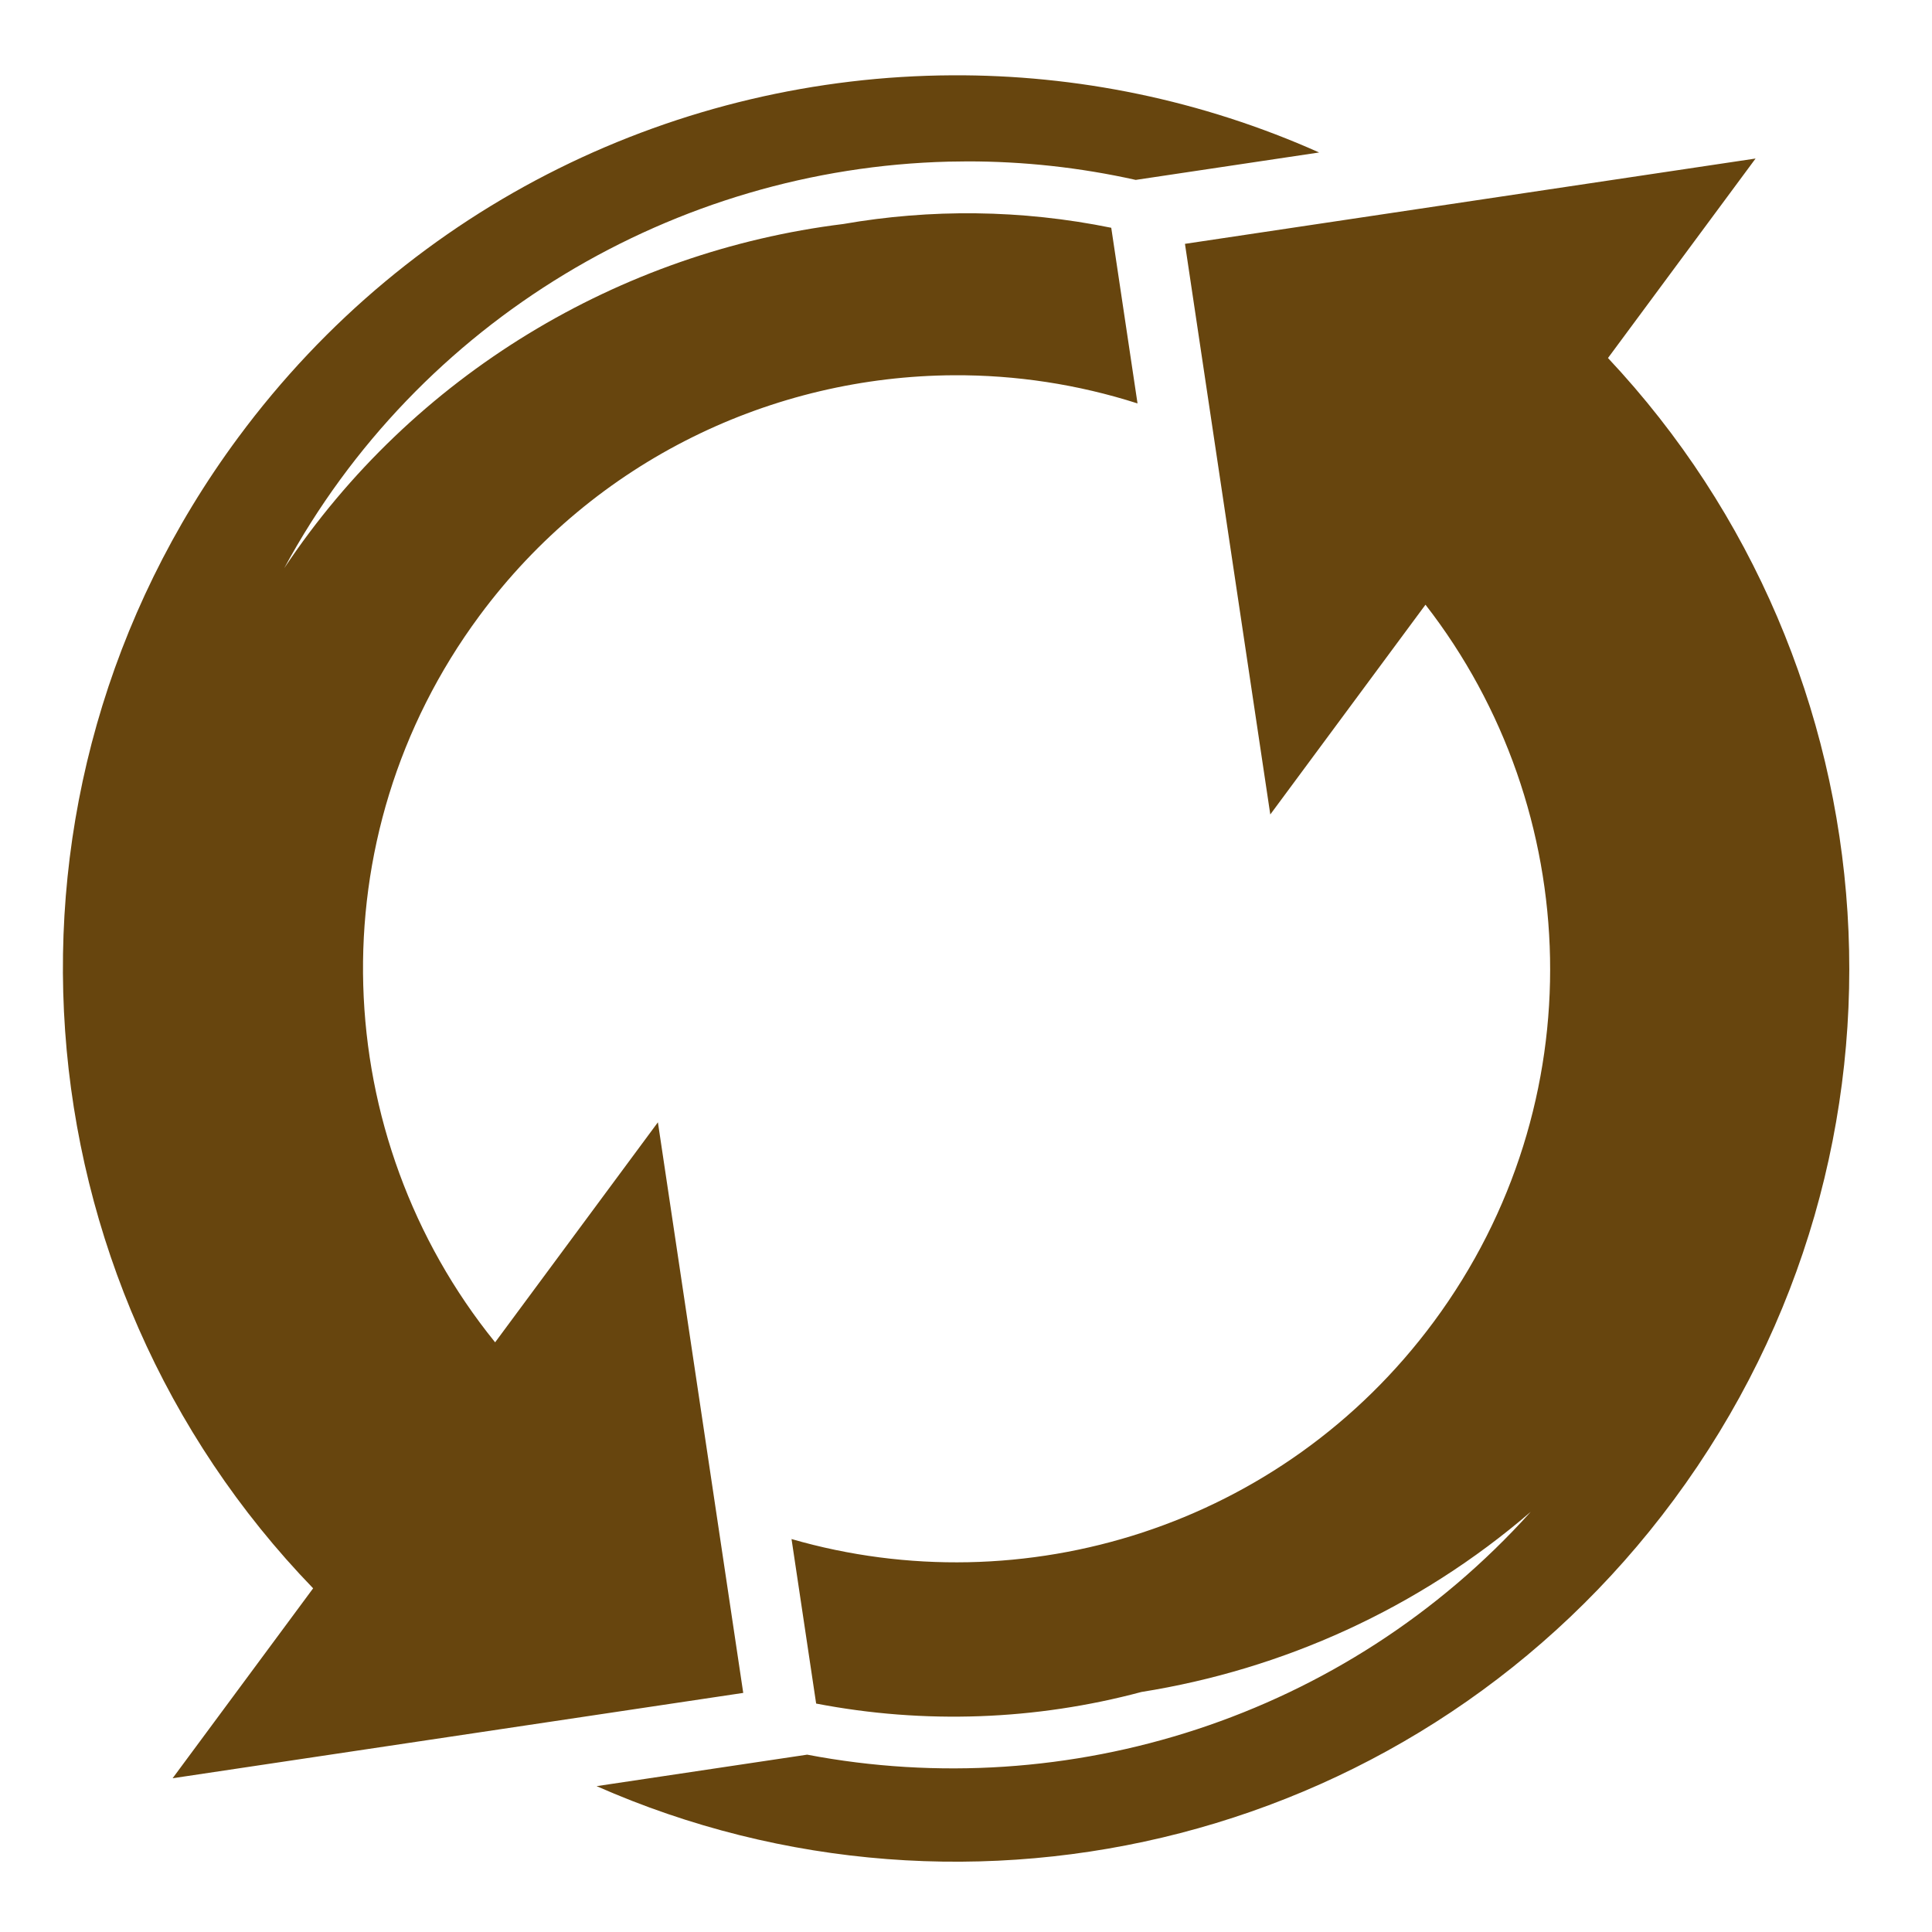
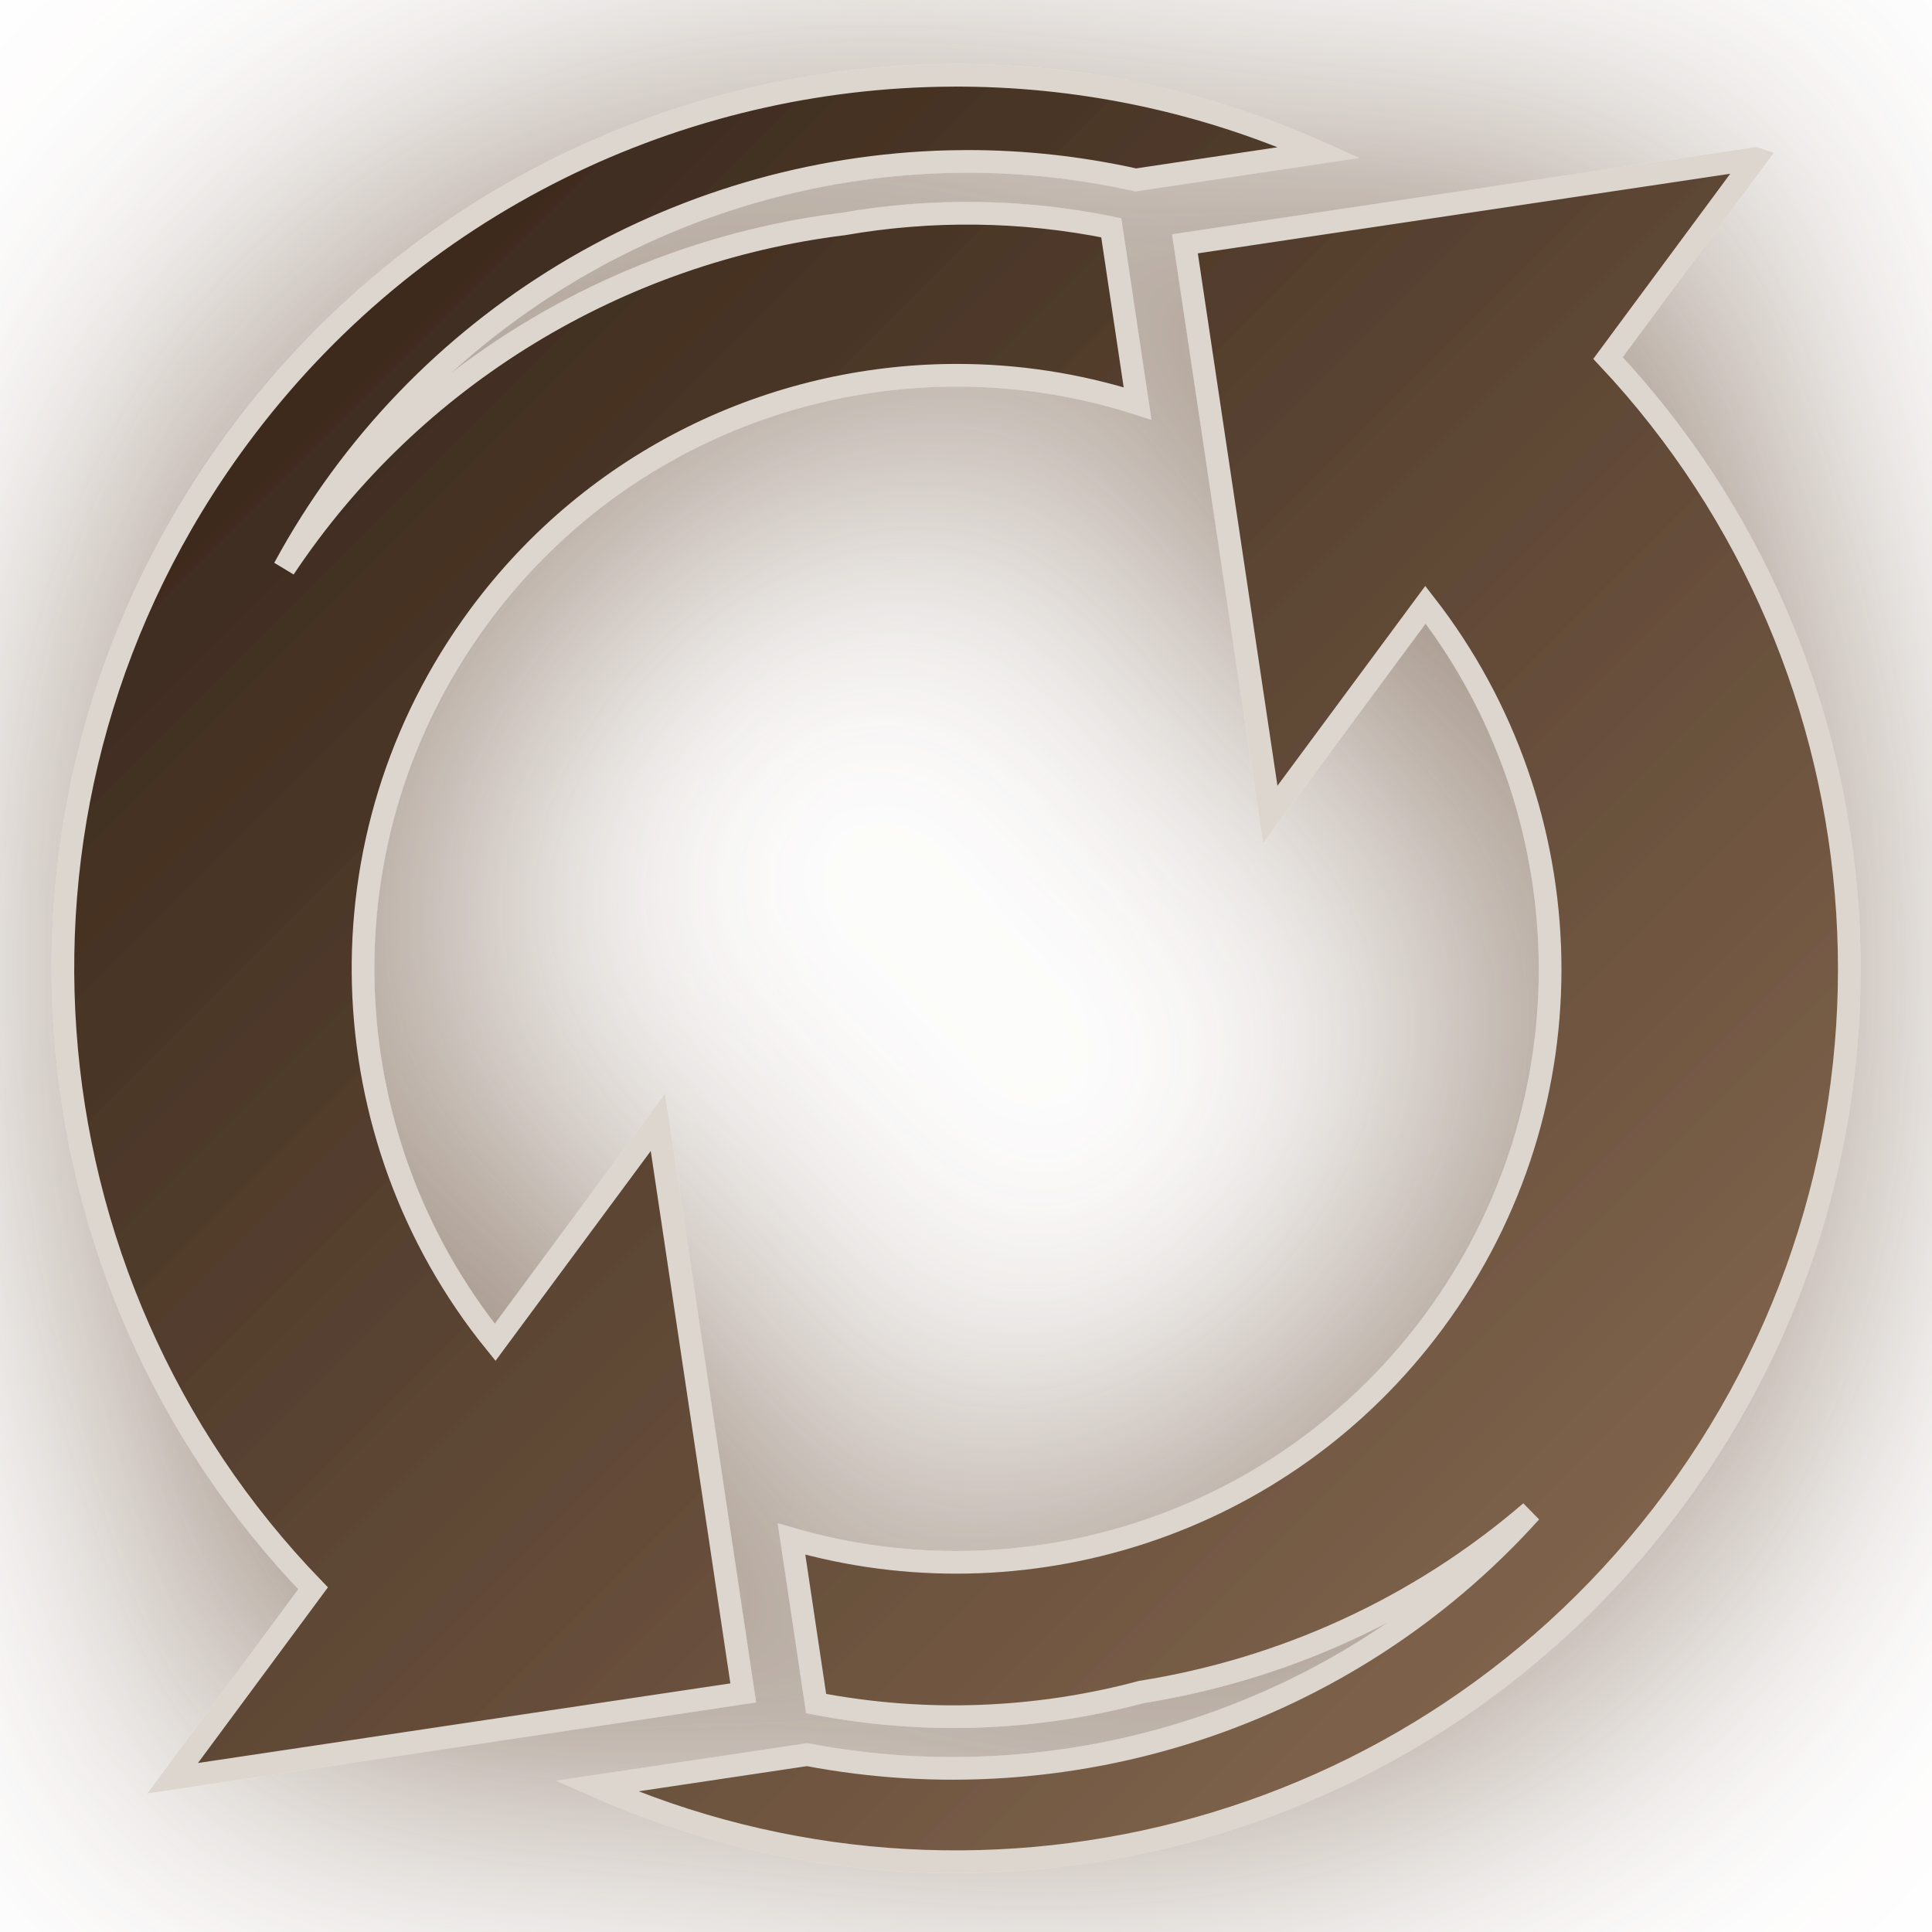
<svg xmlns="http://www.w3.org/2000/svg" viewBox="0 0 512 512">
+   <defs>
+     <filter id="shadow-1" height="300%" width="300%" x="-100%" y="-100%">
+       <feFlood flood-color="rgba(133, 113, 96, 1)" result="flood" />
+       <feComposite in="flood" in2="SourceGraphic" operator="atop" result="composite" />
+       <feGaussianBlur in="composite" stdDeviation="50" result="blur" />
+       <feOffset dx="0" dy="0" result="offset" />
+       <feComposite in="SourceGraphic" in2="offset" operator="over" />
+     </filter>
+     <linearGradient x1="0" x2="1" y1="0" y2="1" id="gradient-1">
+       <stop offset="0%" stop-color="#2e1e14" stop-opacity="1" />
+       <stop offset="100%" stop-color="#8d6f55" stop-opacity="1" />
+     </linearGradient>
+   </defs>
  <g class="" style="" transform="translate(0,0)">
-     <path d="M252.314 19.957c-72.036.363-142.99 33.534-189.18 95.97-69.83 94.39-59.125 223.32 19.85 304.993l-37.238 50.332 151.22-22.613L174.35 297.42l-43.137 58.308c-44.08-54.382-47.723-133.646-4.16-192.53 30.676-41.466 77.863-63.504 125.758-63.753 16.344-.085 32.766 2.382 48.645 7.467l-6.963-46.55c-23.858-4.86-47.908-5.026-71.017-.997-59.232 7.322-113.994 39.918-148.157 91.215 35.65-65.89 103.774-105.918 176.043-107.744 1.673-.042 3.347-.063 5.023-.065 14.8-.01 29.748 1.596 44.597 4.905l48.608-7.268c-31.14-13.906-64.32-20.62-97.274-20.453zm212.93 22.055l-151.217 22.61 22.614 151.22 41.126-55.588c42.204 54.29 45.092 132.048 2.187 190.043-40.22 54.367-108.82 75.32-170.19 57.566l6.522 43.598c28.726 5.533 58.236 4.414 86.203-3.07 37.448-5.957 73.34-22.05 103.16-47.728-49.196 54.65-122.615 77.514-191.744 64.34l-55.8 8.344c99.03 43.7 218.402 14.77 285.51-75.938 69.13-93.445 59.34-220.743-17.483-302.53l39.114-52.866z" fill="#67450e" fill-opacity="1" />
+     <path d="M252.314 19.957c-72.036.363-142.99 33.534-189.18 95.97-69.83 94.39-59.125 223.32 19.85 304.993l-37.238 50.332 151.22-22.613L174.35 297.42l-43.137 58.308c-44.08-54.382-47.723-133.646-4.16-192.53 30.676-41.466 77.863-63.504 125.758-63.753 16.344-.085 32.766 2.382 48.645 7.467l-6.963-46.55c-23.858-4.86-47.908-5.026-71.017-.997-59.232 7.322-113.994 39.918-148.157 91.215 35.65-65.89 103.774-105.918 176.043-107.744 1.673-.042 3.347-.063 5.023-.065 14.8-.01 29.748 1.596 44.597 4.905l48.608-7.268c-31.14-13.906-64.32-20.62-97.274-20.453zm212.93 22.055l-151.217 22.61 22.614 151.22 41.126-55.588c42.204 54.29 45.092 132.048 2.187 190.043-40.22 54.367-108.82 75.32-170.19 57.566l6.522 43.598c28.726 5.533 58.236 4.414 86.203-3.07 37.448-5.957 73.34-22.05 103.16-47.728-49.196 54.65-122.615 77.514-191.744 64.34l-55.8 8.344c99.03 43.7 218.402 14.77 285.51-75.938 69.13-93.445 59.34-220.743-17.483-302.53l39.114-52.866z" fill="url(#gradient-1)" stroke="#ddd6ce" stroke-opacity="1" stroke-width="6" filter="url(#shadow-1)" />
  </g>
</svg>
